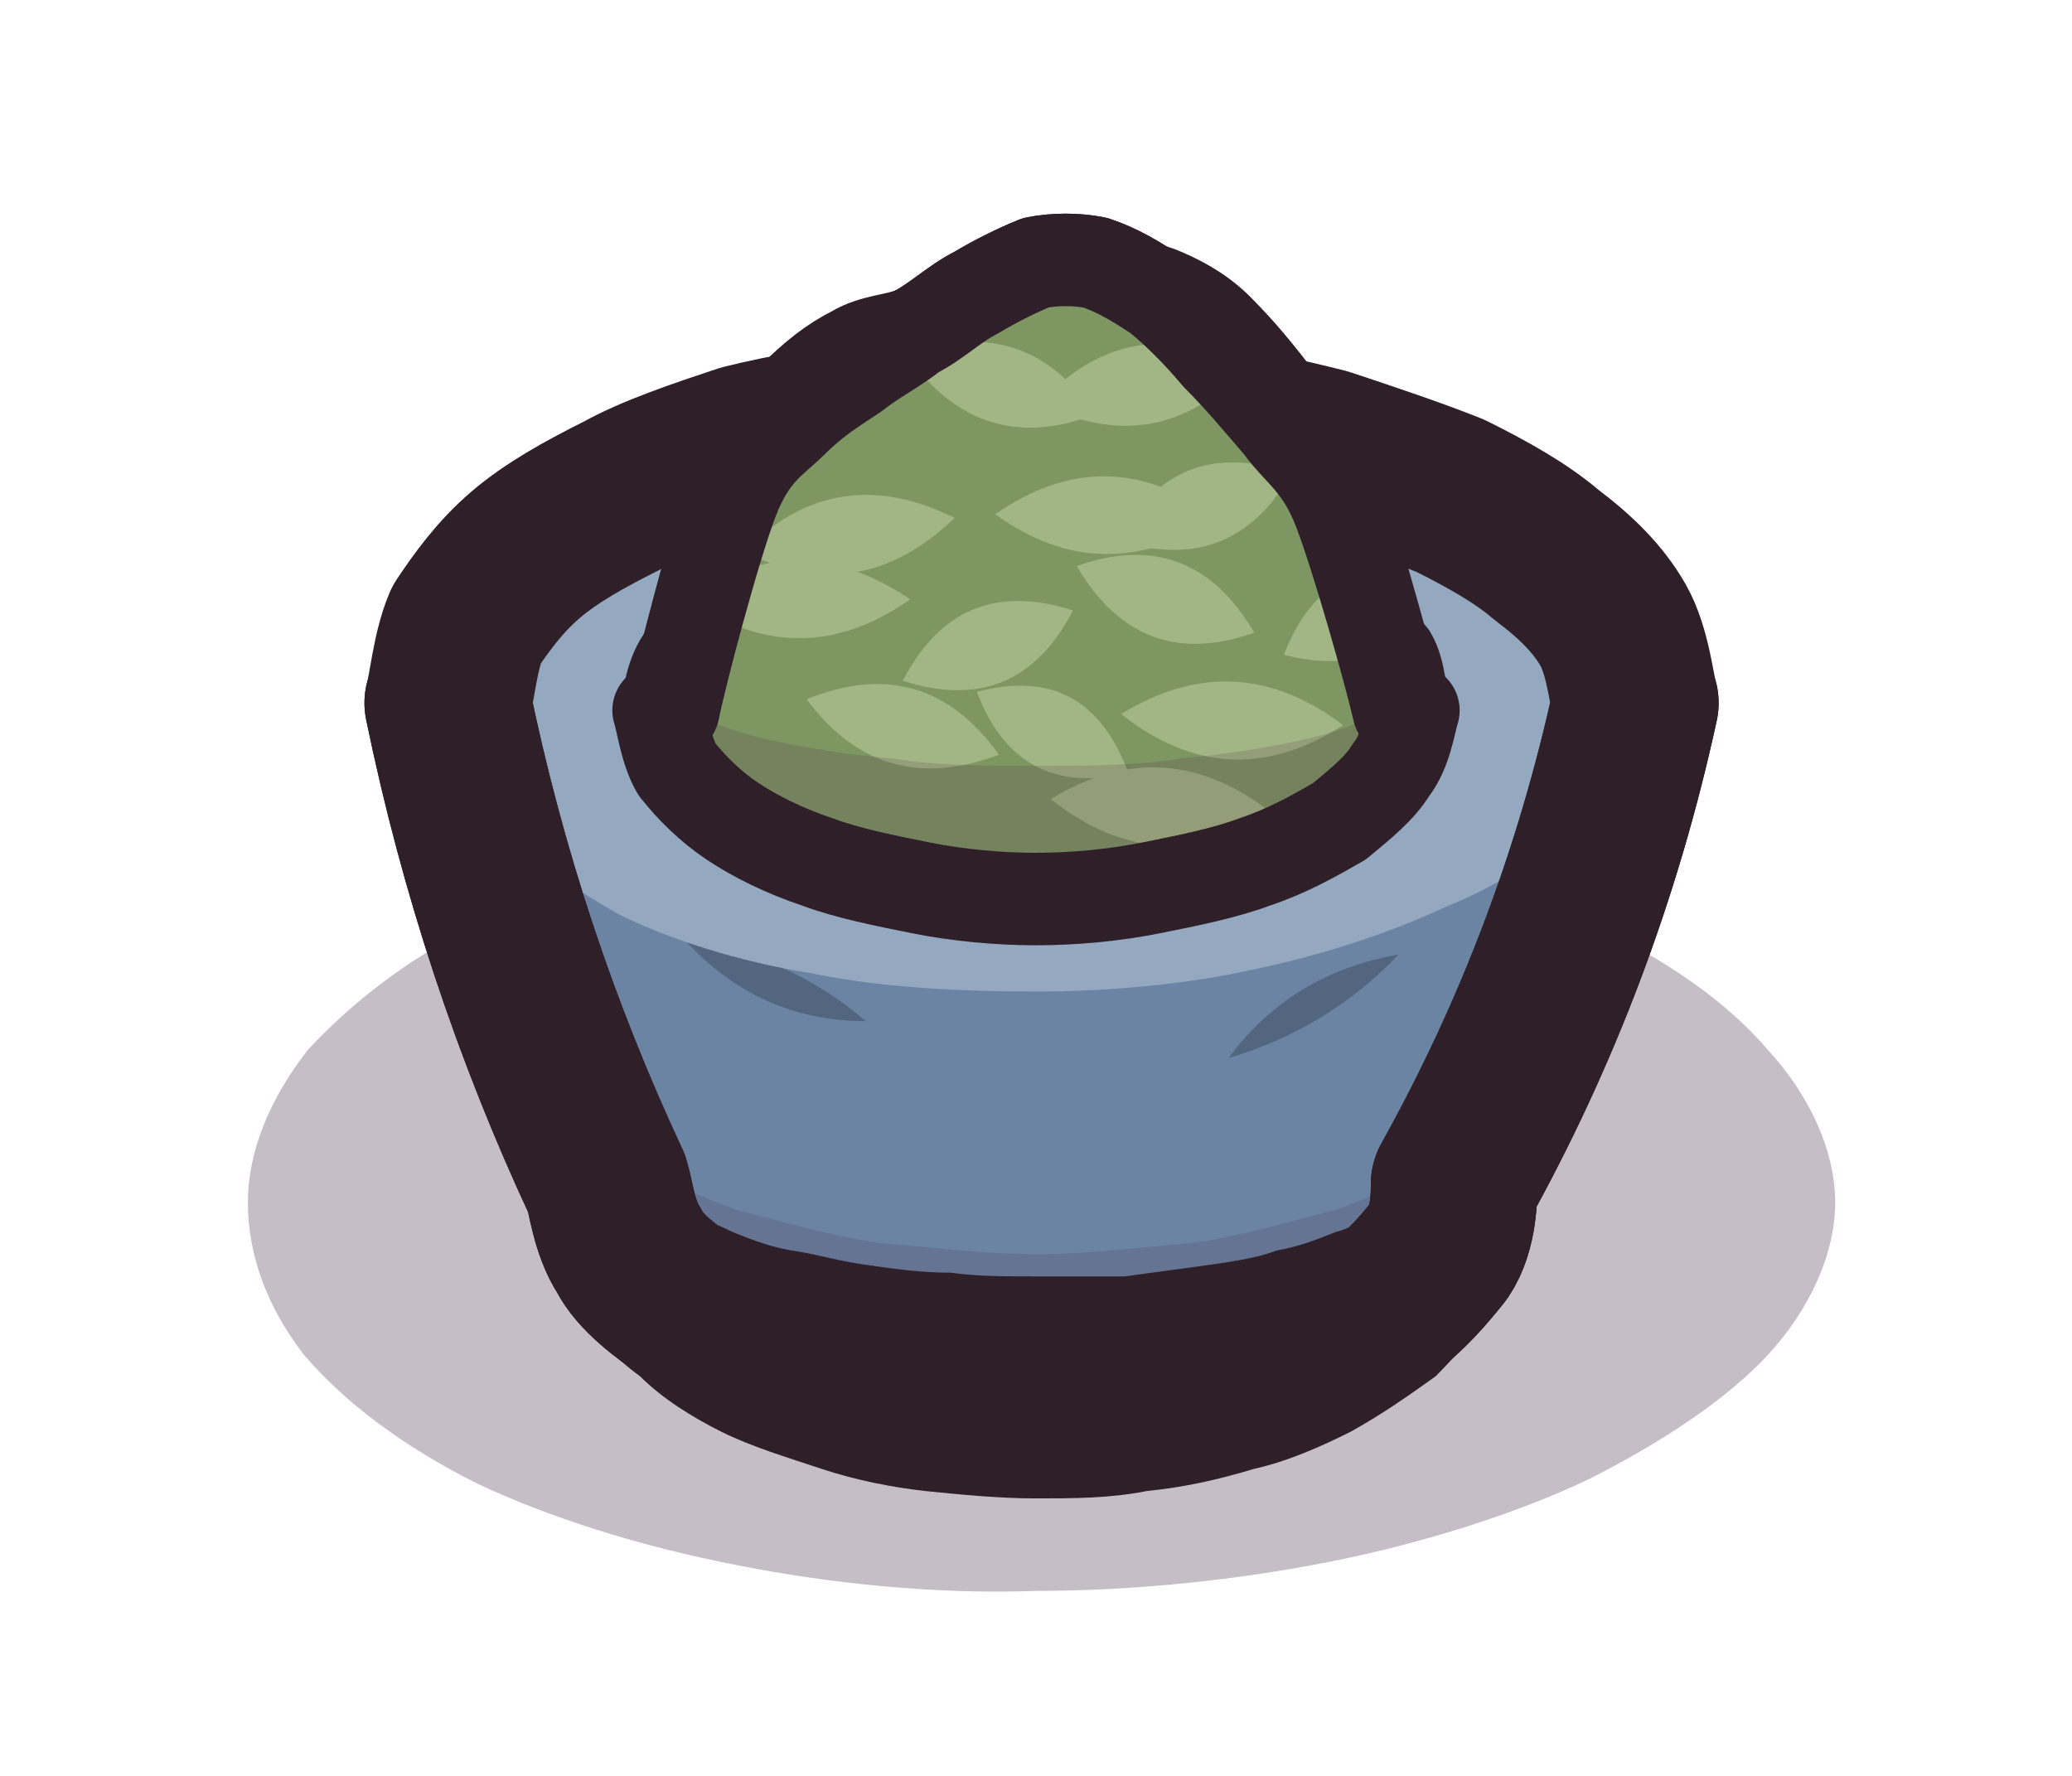
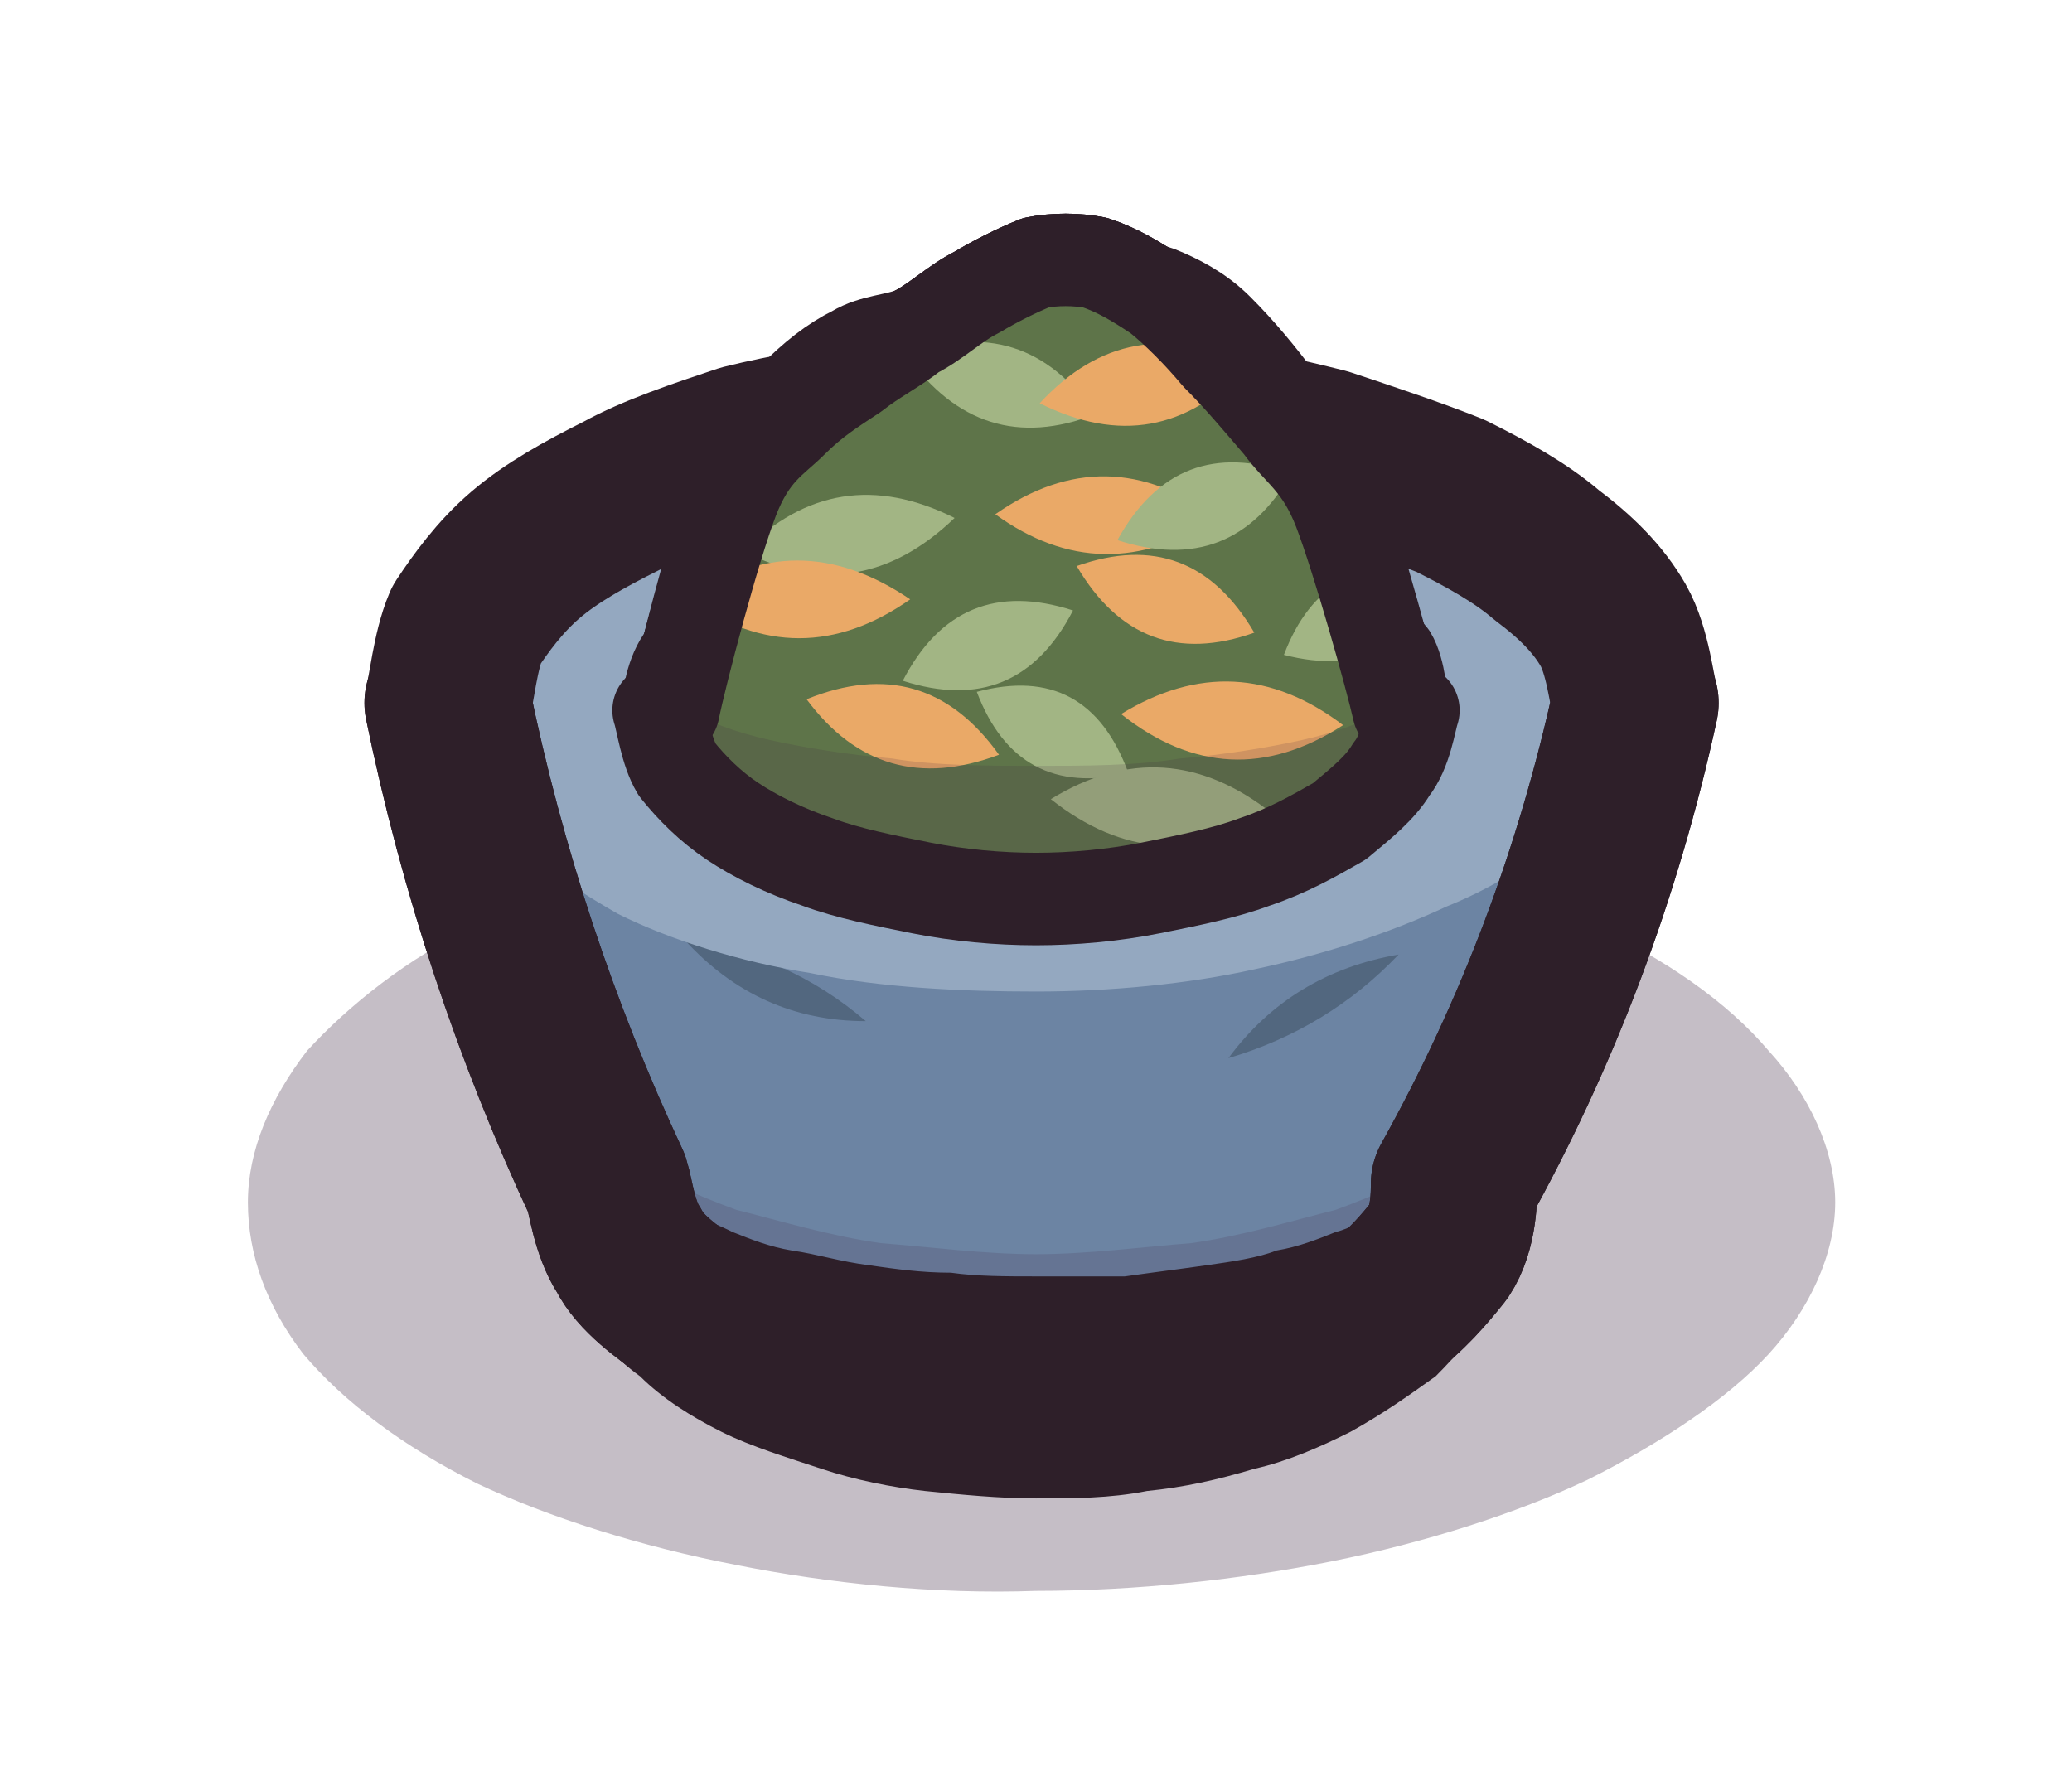
<svg xmlns="http://www.w3.org/2000/svg" viewBox="0 0 56 48" width="56" height="48">
  <defs>
    <clipPath id="bowl-cheap-in">
      <path d="M38.2 19.2C38.2 19.9 37.9 20.5 37.4 21.1C36.8 21.7 36 22.3 35.1 22.8C34.2 23.2 33 23.6 31.9 23.9C30.7 24.1 29.3 24.3 28 24.3C26.7 24.3 25.3 24.1 24.1 23.9C22.9 23.6 21.8 23.2 20.9 22.8C19.9 22.3 19.1 21.7 18.6 21.1C18.1 20.5 17.8 19.9 17.8 19.2C17.8 18.5 18 17.8 18.5 17.2C19 16.6 19.9 16.1 20.8 15.6C21.8 15.2 23 14.8 24.2 14.6C25.4 14.3 26.7 14.2 28 14.2C29.3 14.2 30.7 14.3 31.9 14.5C33.1 14.8 34.3 15.1 35.2 15.6C36.2 16 37 16.6 37.5 17.2C38 17.8 38.2 18.5 38.2 19.2Z" />
    </clipPath>
    <clipPath id="bowl-cheap-body">
      <path d="M12.1 19C12.2 18.7 12.3 17.6 12.6 16.9C13 16.3 13.5 15.6 14.2 15C14.9 14.4 15.8 13.9 16.8 13.4C17.7 12.9 18.9 12.5 20.1 12.1C21.3 11.8 22.6 11.6 23.9 11.4C25.2 11.2 26.6 11.2 28 11.2C29.4 11.2 30.7 11.3 32 11.5C33.3 11.6 34.6 11.9 35.8 12.2C37 12.6 38.2 13 39.2 13.4C40.2 13.9 41.1 14.4 41.8 15C42.6 15.6 43.2 16.2 43.6 16.9C44 17.6 44.1 18.7 44.2 19Q42.7 25.9 39.3 32C39.3 32.3 39.3 33.2 38.9 33.8C38.5 34.3 38 34.9 37.3 35.4C36.5 35.8 35.6 36.3 34.7 36.6C33.7 36.9 32.6 37.1 31.4 37.3C30.3 37.5 29.1 37.5 28 37.5C26.9 37.5 25.7 37.4 24.6 37.3C23.5 37.1 22.4 36.9 21.4 36.6C20.4 36.2 19.5 35.8 18.7 35.4C18 34.9 17.3 34.4 17 33.8C16.6 33.2 16.5 32.3 16.4 32Q13.5 25.8 12.1 19Z" />
    </clipPath>
    <clipPath id="bowl-cheap-in-cheap-1">
      <path d="M19 21.6C18.9 21.1 19.1 20.7 19.3 20.1C19.5 19.5 19.8 18.7 20.2 18C20.6 17.2 21.1 16.3 21.6 15.6C22.2 14.9 22.8 14.1 23.5 13.7C24.2 13.3 24.9 13 25.7 13.1C26.4 13.2 27.2 13.6 28 14.2C28.8 14.9 29.6 16.2 30.3 16.8C31.1 17.3 31.8 17.4 32.5 17.6C33.2 17.9 33.8 18.1 34.4 18.4C34.9 18.6 35.4 19 35.8 19.3C36.2 19.7 36.5 20 36.7 20.4C36.9 20.8 37.1 21.1 37 21.6C37 22.1 36.8 22.8 36.3 23.3C35.9 23.9 35.2 24.4 34.4 24.8C33.6 25.2 32.5 25.6 31.5 25.8C30.4 26 29.2 26.2 28 26.2C26.8 26.2 25.6 26 24.5 25.8C23.5 25.6 22.4 25.2 21.6 24.8C20.8 24.4 20.1 23.9 19.7 23.3C19.2 22.8 19 22.1 19 21.6Z" />
    </clipPath>
    <clipPath id="bowl-cheap-in-cheap-2">
      <path d="M18.2 19.2C18.3 17.9 19.3 14.7 19.8 13.3C20.3 11.9 20.9 11.4 21.4 10.8C22 10.2 22.5 9.8 23.1 9.5C23.6 9.2 24.2 9.2 24.7 9C25.3 8.9 25.8 8.8 26.4 8.7C26.9 8.5 27.5 8.3 28 8.2C28.5 8 29.1 7.8 29.6 7.7C30.2 7.7 30.7 7.7 31.3 7.9C31.8 8.1 32.4 8.4 32.9 8.9C33.5 9.5 34 10.1 34.6 10.9C35.1 11.7 35.7 12.3 36.2 13.6C36.7 15 37.7 18 37.8 19.2C38 20.4 37.6 20.5 37.1 21.1C36.6 21.6 35.8 22.2 35 22.6C34.1 23.1 32.9 23.5 31.8 23.7C30.6 23.9 29.3 24.1 28 24.1C26.7 24.1 25.4 23.9 24.2 23.7C23.1 23.5 21.9 23.1 21 22.6C20.2 22.2 19.4 21.6 18.9 21.1C18.4 20.5 18 20.5 18.2 19.2Z" />
    </clipPath>
    <clipPath id="bowl-cheap-in-premium-1">
      <path d="M19 21.6C18.9 21.1 19.1 20.7 19.3 20.1C19.5 19.5 19.8 18.7 20.2 18C20.6 17.2 21.1 16.3 21.6 15.6C22.2 14.9 22.8 14.1 23.5 13.7C24.2 13.3 24.9 13 25.7 13.1C26.4 13.2 27.2 13.6 28 14.2C28.8 14.9 29.6 16.2 30.3 16.8C31.1 17.3 31.8 17.4 32.5 17.6C33.2 17.9 33.8 18.1 34.4 18.4C34.9 18.6 35.4 19 35.8 19.3C36.2 19.7 36.5 20 36.7 20.4C36.9 20.8 37.1 21.1 37 21.6C37 22.1 36.8 22.8 36.3 23.3C35.9 23.9 35.2 24.4 34.4 24.8C33.6 25.2 32.5 25.6 31.5 25.8C30.4 26 29.2 26.2 28 26.2C26.8 26.2 25.6 26 24.5 25.8C23.5 25.6 22.4 25.2 21.6 24.8C20.8 24.4 20.1 23.9 19.7 23.3C19.2 22.8 19 22.1 19 21.6Z" />
    </clipPath>
    <clipPath id="bowl-cheap-in-premium-2">
      <path d="M18.2 19.2C18.3 17.9 19.3 14.8 19.8 13.5C20.3 12.2 20.9 11.9 21.4 11.4C22 10.8 22.5 10.5 23.1 10.1C23.6 9.7 24.2 9.4 24.7 9C25.3 8.7 25.8 8.2 26.4 7.9C26.9 7.6 27.5 7.3 28 7.1C28.5 7 29.1 7 29.6 7.1C30.2 7.3 30.7 7.6 31.3 8C31.8 8.4 32.4 9 32.9 9.6C33.5 10.2 34 10.8 34.6 11.5C35.1 12.2 35.7 12.5 36.2 13.8C36.7 15.1 37.7 18 37.8 19.2C38 20.4 37.6 20.5 37.1 21.1C36.6 21.6 35.8 22.2 35 22.6C34.1 23.1 32.9 23.5 31.8 23.7C30.6 23.9 29.3 24.1 28 24.1C26.7 24.1 25.4 23.9 24.2 23.7C23.1 23.5 21.9 23.1 21 22.6C20.2 22.2 19.4 21.6 18.9 21.1C18.4 20.5 18 20.5 18.2 19.2Z" />
    </clipPath>
    <clipPath id="bowl-cheap-in-sterile-1">
      <path d="M19 21.6C18.9 21.1 19.1 20.7 19.3 20.1C19.5 19.5 19.8 18.7 20.2 18C20.6 17.2 21.1 16.3 21.6 15.6C22.2 14.9 22.8 14.1 23.5 13.7C24.2 13.3 24.9 13 25.7 13.1C26.4 13.2 27.2 13.6 28 14.2C28.8 14.9 29.6 16.2 30.3 16.8C31.1 17.3 31.8 17.4 32.5 17.6C33.2 17.9 33.8 18.1 34.4 18.4C34.9 18.6 35.4 19 35.8 19.3C36.2 19.7 36.5 20 36.7 20.4C36.9 20.8 37.1 21.1 37 21.6C37 22.1 36.8 22.8 36.3 23.3C35.9 23.9 35.2 24.4 34.4 24.8C33.6 25.2 32.5 25.6 31.5 25.8C30.4 26 29.2 26.2 28 26.2C26.8 26.2 25.6 26 24.5 25.8C23.5 25.6 22.4 25.2 21.6 24.8C20.8 24.4 20.1 23.9 19.7 23.3C19.2 22.8 19 22.1 19 21.6Z" />
    </clipPath>
    <clipPath id="bowl-cheap-in-sterile-2">
      <path d="M18.2 19.2C18.3 17.9 19.3 14.8 19.8 13.5C20.3 12.2 20.9 11.9 21.4 11.4C22 10.8 22.5 10.5 23.1 10.1C23.6 9.7 24.2 9.4 24.7 9C25.3 8.7 25.8 8.2 26.4 7.9C26.9 7.6 27.5 7.3 28 7.1C28.5 7 29.1 7 29.6 7.1C30.2 7.3 30.7 7.6 31.3 8C31.8 8.4 32.4 9 32.9 9.6C33.5 10.2 34 10.8 34.6 11.5C35.1 12.2 35.7 12.5 36.2 13.8C36.7 15.1 37.7 18 37.8 19.2C38 20.4 37.6 20.5 37.1 21.1C36.6 21.6 35.8 22.2 35 22.6C34.1 23.1 32.9 23.5 31.8 23.7C30.6 23.9 29.3 24.1 28 24.1C26.7 24.1 25.4 23.9 24.2 23.7C23.1 23.5 21.9 23.1 21 22.6C20.2 22.2 19.4 21.6 18.9 21.1C18.4 20.5 18 20.5 18.2 19.2Z" />
    </clipPath>
  </defs>
  <g id="p-shadow">
    <path d="M49.6 32.5C49.6 33.9 48.9 35.4 47.8 36.6C46.7 37.8 44.9 39 42.9 40C41 40.9 38.5 41.7 36 42.2C33.5 42.7 30.7 43 28 43C25.3 43.1 22.4 42.8 19.9 42.3C17.3 41.8 14.8 41 12.9 40.1C10.9 39.1 9.3 37.9 8.2 36.6C7.2 35.3 6.7 33.9 6.7 32.5C6.7 31.1 7.3 29.7 8.3 28.4C9.4 27.2 11 25.9 12.9 25C14.9 24 17.4 23.2 19.9 22.7C22.4 22.2 25.3 21.9 28 22C30.7 22 33.6 22.3 36.1 22.8C38.6 23.3 41 24.1 43 25C45 25.9 46.7 27.1 47.8 28.4C48.9 29.6 49.6 31.1 49.6 32.5Z" fill="#3f2541" fill-opacity="0.3" />
  </g>
  <g id="p-body">
    <path d="M12.1 19C12.2 18.7 12.3 17.6 12.6 16.9C13 16.3 13.5 15.6 14.2 15C14.9 14.4 15.8 13.9 16.8 13.4C17.7 12.9 18.9 12.5 20.1 12.1C21.3 11.8 22.6 11.6 23.9 11.4C25.2 11.2 26.6 11.2 28 11.2C29.4 11.2 30.7 11.3 32 11.5C33.3 11.6 34.6 11.9 35.8 12.2C37 12.6 38.2 13 39.2 13.4C40.2 13.9 41.1 14.4 41.8 15C42.6 15.6 43.2 16.2 43.6 16.9C44 17.6 44.1 18.7 44.2 19Q42.7 25.9 39.3 32C39.3 32.3 39.3 33.2 38.9 33.8C38.5 34.3 38 34.9 37.3 35.4C36.5 35.8 35.6 36.3 34.7 36.6C33.7 36.9 32.6 37.1 31.4 37.3C30.3 37.5 29.1 37.5 28 37.5C26.9 37.5 25.7 37.4 24.6 37.3C23.5 37.1 22.4 36.9 21.4 36.6C20.4 36.2 19.5 35.8 18.7 35.4C18 34.9 17.3 34.4 17 33.8C16.6 33.2 16.5 32.3 16.4 32Q13.5 25.8 12.1 19Z" fill="#6c84a3" />
    <path d="M41.7 27.6C41.5 26.9 41.5 28.9 41 29.5C40.6 30.1 39.9 30.8 39.1 31.3C38.3 31.8 37.2 32.3 36.1 32.7C34.9 33 33.6 33.4 32.2 33.6C30.9 33.7 29.4 33.9 28 33.9C26.6 33.9 25.1 33.7 23.8 33.6C22.4 33.4 21.1 33 19.9 32.7C18.8 32.3 17.7 31.8 16.9 31.3C16.1 30.8 15.4 30.1 15 29.5C14.5 28.9 14.5 26.9 14.3 27.6C14.1 28.3 13.7 32.5 13.7 34C13.7 35.5 13.9 35.8 14.4 36.7C14.8 37.5 15.6 38.4 16.4 39.1C17.3 39.8 18.4 40.5 19.6 41C20.8 41.5 22.2 42 23.6 42.2C25 42.5 26.5 42.7 28 42.7C29.5 42.7 31 42.5 32.4 42.2C33.8 42 35.2 41.5 36.4 41C37.6 40.5 38.7 39.8 39.6 39.1C40.4 38.4 41.2 37.5 41.6 36.7C42.1 35.8 42.3 35.5 42.3 34C42.3 32.5 41.9 28.3 41.7 27.6Z" fill="#3f2541" fill-opacity="0.16" clip-path="url(#bowl-cheap-body)" />
    <path d="M18.5 25.4Q20.5 27.6 23.4 27.6Q21.3 25.8 18.5 25.4Z" fill="#52677f" />
    <path d="M33.2 28.6Q35.9 27.8 37.8 25.8Q34.9 26.3 33.2 28.6Z" fill="#52677f" />
  </g>
  <g id="p-rim">
    <path d="M44.2 19C44.2 20 43.6 21.1 42.8 22.1C41.9 23 40.6 23.9 39.1 24.5C37.6 25.2 35.8 25.8 33.9 26.2C32.1 26.6 30 26.8 28 26.8C26 26.8 23.8 26.7 21.9 26.3C20 26 18.1 25.4 16.7 24.7C15.3 23.9 14 23 13.3 22.1C12.5 21.1 12.1 20 12.1 19C12.1 18 12.5 16.9 13.3 16C14.1 15 15.3 14.1 16.8 13.4C18.2 12.7 20.1 12.1 22 11.7C23.8 11.3 26 11.2 28 11.2C30 11.2 32.1 11.4 34 11.8C35.8 12.2 37.7 12.7 39.2 13.4C40.6 14.1 42 15 42.8 15.9C43.7 16.9 44.2 18 44.2 19Z" fill="#94a8c0" />
    <path d="M38.2 19.2C38.2 19.9 37.9 20.5 37.4 21.1C36.8 21.7 36 22.3 35.1 22.8C34.2 23.2 33 23.6 31.9 23.9C30.7 24.1 29.3 24.3 28 24.3C26.7 24.3 25.3 24.1 24.1 23.9C22.9 23.6 21.8 23.2 20.9 22.8C19.9 22.3 19.1 21.7 18.6 21.1C18.1 20.5 17.8 19.9 17.8 19.2C17.8 18.5 18 17.8 18.5 17.2C19 16.6 19.9 16.1 20.8 15.6C21.8 15.2 23 14.8 24.2 14.6C25.4 14.3 26.7 14.2 28 14.2C29.3 14.2 30.7 14.3 31.9 14.5C33.1 14.8 34.3 15.1 35.2 15.6C36.2 16 37 16.6 37.5 17.2C38 17.8 38.2 18.5 38.2 19.2Z" fill="#94a8c0" />
    <g clip-path="url(#bowl-cheap-in)">
      <path d="M36.8 29C36.7 29.7 36.3 30.6 35.6 31.2C34.8 31.8 33.6 32.4 32.4 32.8C31.1 33.1 29.4 33.3 28 33.3C26.6 33.3 25 33.1 23.7 32.7C22.4 32.4 21.2 31.8 20.4 31.2C19.6 30.6 19.1 29.7 19.1 29C19.1 28.3 19.6 27.4 20.4 26.8C21.2 26.2 22.5 25.6 23.7 25.3C25 24.9 26.6 24.7 28 24.7C29.4 24.7 31.1 24.9 32.4 25.2C33.7 25.6 34.9 26.2 35.6 26.8C36.4 27.4 36.8 28.3 36.8 29Z" fill="#94a8c0" />
      <path d="M17.9 19.2C17.8 18.5 18 18.1 18.4 17.6C18.7 17.1 19.2 16.6 19.8 16.2C20.4 15.8 21.2 15.4 22 15.1C22.9 14.8 23.9 14.5 24.9 14.4C25.9 14.2 27 14.1 28 14.1C29 14.1 30.1 14.2 31.1 14.4C32.1 14.5 33.1 14.8 34 15.1C34.8 15.4 35.6 15.8 36.2 16.2C36.8 16.6 37.3 17.1 37.6 17.6C38 18.1 38.2 18.5 38.1 19.2C38.1 19.9 37.4 21.6 37.1 21.8C36.9 22 37 20.7 36.7 20.2C36.4 19.7 35.9 19.2 35.4 18.8C34.8 18.4 34.1 18 33.4 17.7C32.6 17.4 31.7 17.1 30.8 17C29.9 16.8 28.9 16.7 28 16.7C27.1 16.7 26.1 16.8 25.2 17C24.3 17.1 23.4 17.4 22.6 17.7C21.9 18 21.2 18.4 20.6 18.8C20.1 19.2 19.6 19.7 19.3 20.2C19 20.7 19.1 22 18.9 21.8C18.6 21.6 17.9 19.9 17.9 19.2Z" fill="#3f2541" fill-opacity="0.16" />
    </g>
  </g>
  <g id="p-back">
    <path d="M17.8 19.2C17.8 18.9 17.9 18.1 18.3 17.6C18.6 17.1 19.1 16.6 19.8 16.2C20.4 15.8 21.2 15.4 22.1 15.1C22.9 14.8 23.9 14.6 24.9 14.4C25.9 14.3 27 14.2 28 14.2C29 14.2 30.1 14.3 31.1 14.4C32.1 14.6 33.1 14.8 34 15.1C34.8 15.4 35.7 15.8 36.3 16.2C36.9 16.6 37.4 17.1 37.8 17.6C38.1 18.1 38.1 18.9 38.2 19.2" fill="none" stroke="#2e1f29" stroke-width="2" stroke-linecap="round" stroke-linejoin="round" />
    <path d="M12.1 19C12.2 18.7 12.3 17.6 12.6 16.9C13 16.3 13.5 15.6 14.2 15C14.9 14.4 15.8 13.9 16.8 13.4C17.7 12.9 18.9 12.5 20.1 12.1C21.3 11.8 22.6 11.6 23.9 11.4C25.2 11.2 26.6 11.2 28 11.2C29.4 11.2 30.7 11.3 32 11.5C33.3 11.6 34.6 11.9 35.8 12.2C37 12.6 38.2 13 39.2 13.4C40.2 13.9 41.1 14.4 41.8 15C42.6 15.6 43.2 16.2 43.6 16.9C44 17.6 44.1 18.7 44.2 19Q42.7 25.9 39.3 32C39.3 32.3 39.3 33.2 38.9 33.8C38.5 34.3 38 34.9 37.3 35.4C36.5 35.8 35.6 36.3 34.7 36.6C33.7 36.9 32.6 37.1 31.4 37.3C30.3 37.5 29.1 37.5 28 37.5C26.9 37.5 25.7 37.4 24.6 37.3C23.5 37.1 22.4 36.9 21.4 36.6C20.4 36.2 19.5 35.8 18.7 35.4C18 34.9 17.3 34.4 17 33.8C16.6 33.2 16.5 32.3 16.4 32Q13.5 25.8 12.1 19Z" fill="none" stroke="#2e1f29" stroke-width="4.5" stroke-linecap="round" stroke-linejoin="round" />
  </g>
  <g id="p-cheap-1" class="st-cheap-1">
    <g clip-path="url(#bowl-cheap-in)">
      <path d="M19 21.6C18.9 21.1 19.1 20.7 19.3 20.1C19.5 19.5 19.8 18.7 20.2 18C20.6 17.2 21.1 16.3 21.6 15.6C22.2 14.9 22.8 14.1 23.5 13.7C24.2 13.3 24.9 13 25.7 13.1C26.4 13.2 27.2 13.6 28 14.2C28.8 14.9 29.6 16.2 30.3 16.8C31.1 17.3 31.8 17.4 32.5 17.6C33.2 17.9 33.8 18.1 34.4 18.4C34.9 18.6 35.4 19 35.8 19.3C36.2 19.7 36.5 20 36.7 20.4C36.9 20.8 37.1 21.1 37 21.6C37 22.1 36.8 22.8 36.3 23.3C35.9 23.9 35.2 24.4 34.4 24.8C33.6 25.2 32.5 25.6 31.5 25.8C30.4 26 29.2 26.2 28 26.2C26.8 26.2 25.6 26 24.5 25.8C23.5 25.6 22.4 25.2 21.6 24.8C20.8 24.4 20.1 23.9 19.7 23.3C19.2 22.8 19 22.1 19 21.6Z" fill="#9c6237" />
      <g clip-path="url(#bowl-cheap-in-cheap-1)">
        <ellipse cx="25.1" cy="14.6" rx="2.3" ry="1.8" fill="#bd8650" />
        <ellipse cx="23.2" cy="16.4" rx="2.4" ry="1.9" fill="#bd8650" />
        <ellipse cx="25.5" cy="17.1" rx="2.5" ry="1.9" fill="#bd8650" />
        <ellipse cx="24.5" cy="19.5" rx="2.3" ry="1.8" fill="#bd8650" />
        <ellipse cx="29.0" cy="18.8" rx="2.4" ry="1.9" fill="#bd8650" />
        <ellipse cx="22.7" cy="22.0" rx="2.1" ry="1.7" fill="#bd8650" />
        <ellipse cx="26.9" cy="22.0" rx="2.6" ry="2.0" fill="#bd8650" />
        <ellipse cx="31.0" cy="22.5" rx="2.1" ry="1.7" fill="#bd8650" />
        <ellipse cx="34.4" cy="21.4" rx="2.3" ry="1.8" fill="#bd8650" />
        <ellipse cx="28.8" cy="24.3" rx="2.1" ry="1.7" fill="#bd8650" />
      </g>
      <path d="M20.2 18C20.4 17.6 21.1 16.3 21.6 15.6C22.2 14.9 22.8 14.1 23.5 13.7C24.2 13.3 24.9 13 25.7 13.1C26.4 13.2 27.2 13.6 28 14.2C28.8 14.9 29.6 16.2 30.3 16.8C31.1 17.3 32.2 17.5 32.5 17.6" fill="none" stroke="#2e1f29" stroke-width="2" stroke-linecap="round" stroke-linejoin="round" />
    </g>
  </g>
  <g id="p-cheap-2" class="st-cheap-2">
    <g>
      <path d="M18.2 19.2C18.3 17.9 19.3 14.7 19.8 13.3C20.3 11.9 20.9 11.4 21.4 10.8C22 10.2 22.5 9.8 23.1 9.5C23.6 9.2 24.2 9.2 24.7 9C25.3 8.9 25.8 8.8 26.4 8.7C26.9 8.5 27.5 8.3 28 8.2C28.5 8 29.1 7.8 29.6 7.7C30.2 7.7 30.7 7.7 31.3 7.9C31.8 8.1 32.4 8.4 32.9 8.9C33.5 9.5 34 10.1 34.6 10.9C35.1 11.7 35.7 12.3 36.2 13.6C36.7 15 37.7 18 37.8 19.2C38 20.4 37.6 20.5 37.1 21.1C36.6 21.6 35.8 22.2 35 22.6C34.1 23.1 32.9 23.5 31.8 23.7C30.6 23.9 29.3 24.1 28 24.1C26.7 24.1 25.4 23.9 24.2 23.7C23.1 23.5 21.9 23.1 21 22.6C20.2 22.2 19.4 21.6 18.9 21.1C18.4 20.5 18 20.5 18.2 19.2Z" fill="#9c6237" />
      <g clip-path="url(#bowl-cheap-in-cheap-2)">
        <ellipse cx="26.2" cy="11.7" rx="2.1" ry="1.7" fill="#bd8650" />
        <ellipse cx="30.4" cy="11.1" rx="2.2" ry="1.7" fill="#bd8650" />
        <ellipse cx="23.2" cy="14.3" rx="2.4" ry="1.9" fill="#bd8650" />
        <ellipse cx="28.3" cy="13.8" rx="2.6" ry="2.1" fill="#bd8650" />
        <ellipse cx="33.1" cy="14.6" rx="2.5" ry="2.0" fill="#bd8650" />
        <ellipse cx="21.0" cy="16.6" rx="2.4" ry="1.9" fill="#bd8650" />
        <ellipse cx="26.1" cy="16.3" rx="2.4" ry="1.9" fill="#bd8650" />
        <ellipse cx="29.4" cy="17.2" rx="2.3" ry="1.8" fill="#bd8650" />
        <ellipse cx="33.8" cy="16.8" rx="2.1" ry="1.7" fill="#bd8650" />
        <ellipse cx="24.3" cy="19.1" rx="2.5" ry="2.0" fill="#bd8650" />
        <ellipse cx="26.9" cy="19.2" rx="2.3" ry="1.8" fill="#bd8650" />
        <ellipse cx="31.6" cy="19.8" rx="2.4" ry="1.9" fill="#bd8650" />
        <ellipse cx="36.0" cy="18.6" rx="2.2" ry="1.7" fill="#bd8650" />
        <ellipse cx="26.1" cy="21.7" rx="2.4" ry="1.9" fill="#bd8650" />
        <ellipse cx="30.5" cy="21.9" rx="2.7" ry="2.1" fill="#bd8650" />
        <path d="M38.1 18.2C38 18 37.9 18.9 37.4 19.2C36.9 19.5 36.1 19.8 35.2 20C34.3 20.2 33.1 20.4 31.9 20.5C30.7 20.7 29.3 20.7 28 20.7C26.7 20.7 25.3 20.7 24.1 20.5C22.9 20.4 21.7 20.2 20.8 20C19.9 19.8 19.1 19.5 18.6 19.2C18.1 18.9 18 18 17.9 18.2C17.7 18.4 17.7 19.5 17.9 20.2C18 20.9 18.1 21.5 18.6 22.1C19.1 22.7 19.9 23.3 20.8 23.8C21.7 24.2 22.9 24.6 24.1 24.9C25.3 25.1 26.7 25.3 28 25.3C29.3 25.3 30.7 25.1 31.9 24.9C33.1 24.6 34.3 24.2 35.2 23.8C36.1 23.3 36.9 22.7 37.4 22.1C37.9 21.5 38 20.9 38.1 20.2C38.3 19.5 38.3 18.4 38.1 18.2Z" fill="#3f2541" fill-opacity="0.16" />
      </g>
    </g>
    <path d="M18.2 19.2C18.4 18.2 19.3 14.7 19.8 13.3C20.3 11.9 20.9 11.4 21.4 10.8C22 10.2 22.5 9.8 23.1 9.5C23.6 9.2 24.2 9.2 24.7 9C25.3 8.9 25.8 8.8 26.4 8.7C26.9 8.5 27.5 8.3 28 8.2C28.5 8 29.1 7.8 29.6 7.7C30.2 7.7 30.7 7.7 31.3 7.9C31.8 8.1 32.4 8.4 32.9 8.9C33.5 9.5 34 10.1 34.6 10.9C35.1 11.7 35.7 12.3 36.2 13.6C36.7 15 37.6 18.3 37.8 19.2" fill="none" stroke="#2e1f29" stroke-width="2.5" stroke-linecap="round" stroke-linejoin="round" />
  </g>
  <g id="p-premium-1" class="st-premium-1">
    <g clip-path="url(#bowl-cheap-in)">
      <path d="M19 21.6C18.9 21.1 19.1 20.7 19.3 20.1C19.5 19.5 19.8 18.7 20.2 18C20.6 17.2 21.1 16.3 21.6 15.6C22.2 14.9 22.8 14.1 23.5 13.7C24.2 13.3 24.9 13 25.7 13.1C26.4 13.2 27.2 13.6 28 14.2C28.8 14.9 29.6 16.2 30.3 16.8C31.1 17.3 31.8 17.4 32.5 17.6C33.2 17.9 33.8 18.1 34.4 18.4C34.9 18.6 35.4 19 35.8 19.3C36.2 19.7 36.5 20 36.7 20.4C36.9 20.8 37.1 21.1 37 21.6C37 22.1 36.8 22.8 36.3 23.3C35.9 23.9 35.2 24.4 34.4 24.8C33.6 25.2 32.5 25.6 31.5 25.8C30.4 26 29.2 26.2 28 26.2C26.8 26.2 25.6 26 24.5 25.8C23.5 25.6 22.4 25.2 21.6 24.8C20.8 24.4 20.1 23.9 19.7 23.3C19.2 22.8 19 22.1 19 21.6Z" fill="#963b3a" />
      <g clip-path="url(#bowl-cheap-in-premium-1)">
        <path d="M24.2 16.2L28.9 15.2L27.6 19Z" fill="#eaa967" stroke="#eaa967" stroke-width="2" stroke-linejoin="round" />
        <path d="M28.1 19.2L23.9 21.2L23.8 17.3Z" fill="#dc7c69" stroke="#dc7c69" stroke-width="2" stroke-linejoin="round" />
        <path d="M26.5 21.3L29.5 18.3L31.3 21.9Z" fill="#dc7c69" stroke="#dc7c69" stroke-width="2" stroke-linejoin="round" />
        <path d="M24.2 24.4L19.5 23.7L22.6 20.8Z" fill="#eaa967" stroke="#eaa967" stroke-width="2" stroke-linejoin="round" />
        <path d="M29 22.3L24.8 24.3L24.8 20.4Z" fill="#dc7c69" stroke="#dc7c69" stroke-width="2" stroke-linejoin="round" />
        <path d="M35.5 22.7L31.3 24.6L31.4 20.8Z" fill="#dc7c69" stroke="#dc7c69" stroke-width="2" stroke-linejoin="round" />
      </g>
      <path d="M20.2 18C20.4 17.6 21.1 16.3 21.6 15.6C22.2 14.9 22.8 14.1 23.5 13.7C24.2 13.3 24.9 13 25.7 13.1C26.4 13.2 27.2 13.6 28 14.2C28.8 14.9 29.6 16.2 30.3 16.8C31.1 17.3 32.2 17.5 32.5 17.6" fill="none" stroke="#2e1f29" stroke-width="2" stroke-linecap="round" stroke-linejoin="round" />
    </g>
  </g>
  <g id="p-premium-2" class="st-premium-2">
    <g>
      <path d="M18.2 19.2C18.3 17.9 19.3 14.8 19.8 13.5C20.3 12.2 20.9 11.9 21.4 11.4C22 10.8 22.5 10.5 23.1 10.1C23.6 9.7 24.2 9.4 24.7 9C25.3 8.7 25.8 8.2 26.4 7.9C26.9 7.6 27.5 7.3 28 7.1C28.5 7 29.1 7 29.6 7.1C30.2 7.3 30.7 7.6 31.3 8C31.8 8.4 32.4 9 32.9 9.6C33.5 10.2 34 10.8 34.6 11.5C35.1 12.2 35.7 12.5 36.2 13.8C36.7 15.1 37.7 18 37.8 19.2C38 20.4 37.6 20.5 37.1 21.1C36.6 21.6 35.8 22.2 35 22.6C34.1 23.1 32.9 23.5 31.8 23.7C30.6 23.9 29.3 24.1 28 24.1C26.7 24.1 25.4 23.9 24.2 23.7C23.1 23.5 21.9 23.1 21 22.6C20.2 22.2 19.4 21.6 18.9 21.1C18.4 20.5 18 20.5 18.2 19.2Z" fill="#963b3a" />
      <g clip-path="url(#bowl-cheap-in-premium-2)">
        <path d="M28 8.3L28.9 12.1L24.3 10.8Z" fill="#eaa967" stroke="#eaa967" stroke-width="2" stroke-linejoin="round" />
        <path d="M29.8 12.4L29.2 8.6L33.7 10.1Z" fill="#dc7c69" stroke="#dc7c69" stroke-width="2" stroke-linejoin="round" />
        <path d="M21.5 16.4L21.5 12.5L25.7 14.5Z" fill="#dc7c69" stroke="#dc7c69" stroke-width="2" stroke-linejoin="round" />
        <path d="M27.1 13.8L31.4 12L31.1 15.9Z" fill="#eaa967" stroke="#eaa967" stroke-width="2" stroke-linejoin="round" />
        <path d="M34.5 15.3L29.9 14.2L33.4 11.6Z" fill="#dc7c69" stroke="#dc7c69" stroke-width="2" stroke-linejoin="round" />
        <path d="M18.8 16.4L22.8 14.2L23.1 18.1Z" fill="#dc7c69" stroke="#dc7c69" stroke-width="2" stroke-linejoin="round" />
        <path d="M28.9 18.9L24.1 18.2L27.2 15.2Z" fill="#eaa967" stroke="#eaa967" stroke-width="2" stroke-linejoin="round" />
        <path d="M33.2 14.4L32.6 18.3L28.7 15.9Z" fill="#dc7c69" stroke="#dc7c69" stroke-width="2" stroke-linejoin="round" />
        <path d="M39.5 17.3L34.8 18.2L36.1 14.5Z" fill="#dc7c69" stroke="#dc7c69" stroke-width="2" stroke-linejoin="round" />
        <path d="M25.2 17.5L26.4 21.2L21.7 20.2Z" fill="#eaa967" stroke="#eaa967" stroke-width="2" stroke-linejoin="round" />
        <path d="M31.1 19L27.9 22L26.3 18.3Z" fill="#dc7c69" stroke="#dc7c69" stroke-width="2" stroke-linejoin="round" />
        <path d="M30.7 18.8L35.4 17.9L33.9 21.7Z" fill="#dc7c69" stroke="#dc7c69" stroke-width="2" stroke-linejoin="round" />
        <path d="M28.8 20.9L33.6 20.5L31.7 24Z" fill="#eaa967" stroke="#eaa967" stroke-width="2" stroke-linejoin="round" />
        <path d="M38.1 18.2C38 18 37.9 18.9 37.4 19.2C36.9 19.5 36.1 19.8 35.2 20C34.3 20.2 33.1 20.4 31.9 20.5C30.7 20.7 29.3 20.7 28 20.7C26.7 20.7 25.3 20.7 24.1 20.5C22.9 20.4 21.7 20.2 20.8 20C19.9 19.8 19.1 19.5 18.6 19.2C18.1 18.9 18 18 17.9 18.2C17.7 18.4 17.7 19.5 17.9 20.2C18 20.9 18.1 21.5 18.6 22.1C19.1 22.7 19.9 23.3 20.8 23.8C21.7 24.2 22.9 24.6 24.1 24.9C25.3 25.1 26.7 25.3 28 25.3C29.3 25.3 30.7 25.1 31.9 24.9C33.1 24.6 34.3 24.2 35.2 23.8C36.1 23.3 36.9 22.7 37.4 22.1C37.9 21.5 38 20.9 38.1 20.2C38.3 19.5 38.3 18.4 38.1 18.2Z" fill="#3f2541" fill-opacity="0.16" />
      </g>
    </g>
    <path d="M18.2 19.2C18.4 18.2 19.3 14.8 19.8 13.5C20.3 12.2 20.9 11.9 21.4 11.4C22 10.8 22.5 10.5 23.1 10.1C23.6 9.7 24.2 9.4 24.7 9C25.3 8.7 25.8 8.2 26.4 7.9C26.9 7.6 27.5 7.3 28 7.1C28.5 7 29.1 7 29.6 7.1C30.2 7.3 30.7 7.6 31.3 8C31.8 8.4 32.4 9 32.9 9.6C33.5 10.2 34 10.8 34.6 11.5C35.1 12.2 35.7 12.5 36.2 13.8C36.7 15.1 37.6 18.3 37.8 19.2" fill="none" stroke="#2e1f29" stroke-width="2.5" stroke-linecap="round" stroke-linejoin="round" />
  </g>
  <g id="p-sterile-1" class="st-sterile-1">
    <g clip-path="url(#bowl-cheap-in)">
      <path d="M19 21.6C18.9 21.1 19.1 20.7 19.3 20.1C19.5 19.5 19.8 18.7 20.2 18C20.6 17.2 21.1 16.3 21.6 15.6C22.2 14.9 22.8 14.1 23.5 13.7C24.2 13.3 24.9 13 25.7 13.1C26.4 13.2 27.2 13.6 28 14.2C28.8 14.9 29.6 16.2 30.3 16.8C31.1 17.3 31.8 17.4 32.5 17.6C33.2 17.9 33.8 18.1 34.4 18.4C34.9 18.6 35.4 19 35.8 19.3C36.2 19.7 36.5 20 36.7 20.4C36.9 20.8 37.1 21.1 37 21.6C37 22.1 36.8 22.8 36.3 23.3C35.9 23.9 35.2 24.4 34.4 24.8C33.6 25.2 32.5 25.6 31.5 25.8C30.4 26 29.2 26.2 28 26.2C26.8 26.2 25.6 26 24.5 25.8C23.5 25.6 22.4 25.2 21.6 24.8C20.8 24.4 20.1 23.9 19.7 23.3C19.2 22.8 19 22.1 19 21.6Z" fill="#7e9662" />
      <g clip-path="url(#bowl-cheap-in-sterile-1)">
        <path d="M23.9 16.7Q26.8 18.9 29.9 16.9Q27 14.7 23.9 16.7Z" fill="#a2b584" />
        <path d="M23.4 18Q24.1 21 27.1 20.4Q26.4 17.4 23.4 18Z" fill="#a2b584" />
        <path d="M26.1 20.7Q29.2 22.6 32.1 20.4Q29 18.4 26.1 20.7Z" fill="#a2b584" />
        <path d="M19.8 23.9Q22.9 24.9 24.4 22Q21.3 21 19.8 23.9Z" fill="#a2b584" />
        <path d="M24.3 21.2Q25.1 24.1 28.1 23.5Q27.3 20.6 24.3 21.2Z" fill="#a2b584" />
        <path d="M30.9 23.9Q33.8 24.5 34.6 21.5Q31.6 20.9 30.9 23.9Z" fill="#a2b584" />
      </g>
      <path d="M20.2 18C20.4 17.6 21.1 16.3 21.6 15.6C22.2 14.9 22.8 14.1 23.5 13.7C24.2 13.3 24.9 13 25.7 13.1C26.4 13.2 27.2 13.6 28 14.2C28.8 14.9 29.6 16.2 30.3 16.8C31.1 17.3 32.2 17.5 32.5 17.6" fill="none" stroke="#2e1f29" stroke-width="2" stroke-linecap="round" stroke-linejoin="round" />
    </g>
  </g>
+   <g id="p-sterile-premium-1" class="st-sterile-premium-1">
+     <g clip-path="url(#bowl-cheap-in)">
+       <path d="M19 21.6C18.9 21.1 19.1 20.7 19.3 20.1C19.5 19.5 19.8 18.7 20.2 18C20.6 17.2 21.1 16.3 21.6 15.6C22.2 14.9 22.8 14.1 23.5 13.7C24.2 13.3 24.9 13 25.7 13.1C26.4 13.2 27.2 13.6 28 14.2C28.8 14.9 29.6 16.2 30.3 16.8C31.1 17.3 31.8 17.4 32.5 17.6C33.2 17.9 33.8 18.1 34.4 18.4C34.9 18.6 35.4 19 35.8 19.3C36.2 19.7 36.5 20 36.7 20.4C36.9 20.8 37.1 21.1 37 21.6C37 22.1 36.8 22.8 36.3 23.3C35.9 23.9 35.2 24.4 34.4 24.8C33.6 25.2 32.5 25.6 31.5 25.8C30.4 26 29.2 26.2 28 26.2C26.8 26.2 25.6 26 24.5 25.8C23.5 25.6 22.4 25.2 21.6 24.8C20.8 24.4 20.1 23.9 19.7 23.3C19.2 22.8 19 22.1 19 21.6Z" fill="#5e7449" />
+       <g clip-path="url(#bowl-cheap-in-sterile-1)">
+         <path d="M23.9 16.7Q26.8 18.9 29.9 16.9Q27 14.7 23.9 16.7Z" fill="#a2b584" />
+         <path d="M23.4 18Q24.1 21 27.1 20.4Q26.4 17.4 23.4 18Z" fill="#eaa967" />
+         <path d="M26.1 20.7Q29.2 22.6 32.1 20.4Q29 18.4 26.1 20.7Z" fill="#a2b584" />
+         <path d="M19.8 23.9Q22.9 24.9 24.4 22Q21.3 21 19.8 23.9Z" fill="#eaa967" />
+         <path d="M24.3 21.2Q25.1 24.1 28.1 23.5Q27.3 20.6 24.3 21.2Z" fill="#a2b584" />
+         <path d="M30.9 23.9Q33.8 24.5 34.6 21.5Q31.6 20.9 30.9 23.9Z" fill="#eaa967" />
+       </g>
+       <path d="M20.2 18C20.4 17.6 21.1 16.3 21.6 15.6C22.2 14.9 22.8 14.1 23.5 13.7C24.2 13.3 24.9 13 25.7 13.1C26.4 13.2 27.2 13.6 28 14.2C28.8 14.9 29.6 16.2 30.3 16.8C31.1 17.3 32.2 17.5 32.5 17.6" fill="none" stroke="#2e1f29" stroke-width="2" stroke-linecap="round" stroke-linejoin="round" />
+     </g>
+   </g>
  <g id="p-sterile-2" class="st-sterile-2">
    <g>
      <path d="M18.2 19.2C18.3 17.9 19.3 14.8 19.8 13.5C20.3 12.2 20.9 11.9 21.4 11.4C22 10.8 22.5 10.5 23.1 10.1C23.6 9.7 24.2 9.4 24.7 9C25.3 8.7 25.8 8.2 26.4 7.9C26.9 7.6 27.5 7.3 28 7.1C28.5 7 29.1 7 29.6 7.1C30.2 7.3 30.7 7.6 31.3 8C31.8 8.4 32.4 9 32.9 9.6C33.5 10.2 34 10.8 34.6 11.5C35.1 12.2 35.7 12.5 36.2 13.8C36.7 15.1 37.7 18 37.8 19.2C38 20.4 37.6 20.5 37.1 21.1C36.6 21.6 35.8 22.2 35 22.6C34.1 23.1 32.9 23.5 31.8 23.7C30.6 23.9 29.3 24.1 28 24.1C26.7 24.1 25.4 23.9 24.2 23.7C23.1 23.5 21.9 23.1 21 22.6C20.2 22.2 19.4 21.6 18.9 21.1C18.4 20.5 18 20.5 18.2 19.2Z" fill="#7e9662" />
      <g clip-path="url(#bowl-cheap-in-sterile-2)">
        <path d="M24.5 9.6Q26.5 12.4 29.6 11.2Q27.7 8.4 24.5 9.6Z" fill="#a2b584" />
        <path d="M28.1 10.9Q31.3 12.5 33.7 9.9Q30.5 8.3 28.1 10.9Z" fill="#a2b584" />
        <path d="M20.1 14.9Q23.2 16.5 25.8 14Q22.6 12.4 20.1 14.9Z" fill="#a2b584" />
        <path d="M26.9 13.9Q29.8 16 32.9 14Q29.9 11.8 26.9 13.9Z" fill="#a2b584" />
        <path d="M30.2 14.6Q33.3 15.6 34.9 12.8Q31.8 11.7 30.2 14.6Z" fill="#a2b584" />
        <path d="M18.6 16.2Q21.6 18.3 24.6 16.2Q21.5 14.1 18.6 16.2Z" fill="#a2b584" />
        <path d="M24.4 18.4Q27.5 19.4 29 16.5Q25.9 15.5 24.4 18.4Z" fill="#a2b584" />
        <path d="M29.1 15.3Q30.8 18.2 33.9 17.1Q32.2 14.2 29.1 15.3Z" fill="#a2b584" />
        <path d="M34.7 17.7Q37.8 18.5 38.8 15.5Q35.8 14.8 34.7 17.7Z" fill="#a2b584" />
        <path d="M21.8 18.9Q23.8 21.6 27 20.4Q25 17.6 21.8 18.9Z" fill="#a2b584" />
        <path d="M26.4 18.7Q27.5 21.6 30.5 20.9Q29.4 17.9 26.4 18.7Z" fill="#a2b584" />
        <path d="M30.3 19.3Q33.2 21.6 36.3 19.6Q33.4 17.4 30.3 19.3Z" fill="#a2b584" />
        <path d="M28.4 21.6Q31.3 23.9 34.4 22Q31.5 19.7 28.4 21.6Z" fill="#a2b584" />
        <path d="M38.1 18.2C38 18 37.9 18.9 37.4 19.2C36.9 19.5 36.1 19.8 35.2 20C34.3 20.2 33.1 20.4 31.9 20.5C30.7 20.7 29.3 20.7 28 20.7C26.7 20.7 25.3 20.7 24.1 20.5C22.9 20.4 21.7 20.2 20.8 20C19.9 19.8 19.1 19.5 18.6 19.2C18.1 18.9 18 18 17.9 18.2C17.7 18.4 17.7 19.5 17.9 20.2C18 20.9 18.1 21.5 18.6 22.1C19.1 22.7 19.9 23.3 20.8 23.8C21.7 24.2 22.9 24.6 24.1 24.9C25.3 25.1 26.7 25.3 28 25.3C29.3 25.3 30.7 25.1 31.9 24.9C33.1 24.6 34.3 24.2 35.2 23.8C36.1 23.3 36.9 22.7 37.4 22.1C37.9 21.5 38 20.9 38.1 20.2C38.3 19.5 38.3 18.4 38.1 18.2Z" fill="#3f2541" fill-opacity="0.16" />
      </g>
    </g>
    <path d="M18.2 19.2C18.4 18.2 19.3 14.8 19.8 13.5C20.3 12.2 20.9 11.9 21.4 11.4C22 10.8 22.5 10.5 23.1 10.1C23.6 9.7 24.2 9.4 24.7 9C25.3 8.7 25.8 8.2 26.4 7.9C26.9 7.6 27.5 7.3 28 7.1C28.5 7 29.1 7 29.6 7.1C30.2 7.3 30.7 7.6 31.3 8C31.8 8.4 32.4 9 32.9 9.6C33.5 10.2 34 10.8 34.6 11.5C35.1 12.2 35.7 12.5 36.2 13.8C36.7 15.1 37.6 18.3 37.8 19.2" fill="none" stroke="#2e1f29" stroke-width="2.5" stroke-linecap="round" stroke-linejoin="round" />
  </g>
+   <g id="p-sterile-premium-2" class="st-sterile-premium-2">
+     <g>
+       <path d="M18.2 19.2C18.3 17.9 19.3 14.8 19.8 13.5C20.3 12.2 20.9 11.9 21.4 11.4C22 10.8 22.5 10.5 23.1 10.1C23.6 9.7 24.2 9.4 24.7 9C25.3 8.7 25.8 8.2 26.4 7.9C26.9 7.6 27.5 7.3 28 7.1C28.5 7 29.1 7 29.6 7.1C30.2 7.3 30.7 7.6 31.3 8C31.8 8.4 32.4 9 32.9 9.6C33.5 10.2 34 10.8 34.6 11.5C35.1 12.2 35.7 12.5 36.2 13.8C36.7 15.1 37.7 18 37.8 19.2C38 20.4 37.6 20.5 37.1 21.1C36.6 21.6 35.8 22.2 35 22.6C34.1 23.1 32.9 23.5 31.8 23.7C30.6 23.9 29.3 24.1 28 24.1C26.7 24.1 25.4 23.9 24.2 23.7C23.1 23.5 21.9 23.1 21 22.6C20.2 22.2 19.4 21.6 18.9 21.1C18.4 20.5 18 20.5 18.2 19.2Z" fill="#5e7449" />
+       <g clip-path="url(#bowl-cheap-in-sterile-2)">
+         <path d="M24.5 9.6Q26.5 12.4 29.6 11.2Q27.7 8.4 24.5 9.6Z" fill="#a2b584" />
+         <path d="M28.1 10.9Q31.3 12.5 33.7 9.9Q30.5 8.3 28.1 10.9Z" fill="#eaa967" />
+         <path d="M20.1 14.9Q23.2 16.5 25.8 14Q22.6 12.4 20.1 14.9Z" fill="#a2b584" />
+         <path d="M26.9 13.9Q29.8 16 32.9 14Q29.9 11.8 26.9 13.9Z" fill="#eaa967" />
+         <path d="M30.2 14.6Q33.3 15.6 34.9 12.8Q31.8 11.7 30.2 14.6Z" fill="#a2b584" />
+         <path d="M18.6 16.2Q21.6 18.3 24.6 16.2Q21.5 14.1 18.6 16.2Z" fill="#eaa967" />
+         <path d="M24.4 18.4Q27.5 19.4 29 16.5Q25.9 15.5 24.4 18.4Z" fill="#a2b584" />
+         <path d="M29.1 15.3Q30.8 18.2 33.9 17.1Q32.2 14.2 29.1 15.3Z" fill="#eaa967" />
+         <path d="M34.7 17.7Q37.8 18.5 38.8 15.5Q35.8 14.8 34.7 17.7Z" fill="#a2b584" />
+         <path d="M21.8 18.9Q23.8 21.6 27 20.4Q25 17.6 21.8 18.9Z" fill="#eaa967" />
+         <path d="M26.4 18.7Q27.5 21.6 30.5 20.9Q29.4 17.9 26.4 18.7Z" fill="#a2b584" />
+         <path d="M30.3 19.3Q33.2 21.6 36.3 19.6Q33.4 17.4 30.3 19.3Z" fill="#eaa967" />
+         <path d="M28.4 21.6Q31.3 23.9 34.4 22Q31.5 19.7 28.4 21.6Z" fill="#a2b584" />
+         <path d="M38.1 18.2C38 18 37.9 18.9 37.4 19.2C36.9 19.5 36.1 19.8 35.2 20C34.3 20.2 33.1 20.4 31.9 20.5C30.7 20.7 29.3 20.7 28 20.7C26.7 20.7 25.3 20.7 24.1 20.5C22.9 20.4 21.7 20.2 20.8 20C19.9 19.8 19.1 19.5 18.6 19.2C18.1 18.9 18 18 17.9 18.2C17.7 18.4 17.7 19.5 17.9 20.2C18 20.9 18.1 21.5 18.6 22.1C19.1 22.7 19.9 23.3 20.8 23.8C21.7 24.2 22.9 24.6 24.1 24.9C25.3 25.1 26.7 25.3 28 25.3C29.3 25.3 30.7 25.1 31.9 24.9C33.1 24.6 34.3 24.2 35.2 23.8C36.1 23.3 36.9 22.7 37.4 22.1C37.9 21.5 38 20.9 38.1 20.2C38.3 19.5 38.3 18.4 38.1 18.2Z" fill="#3f2541" fill-opacity="0.16" />
+       </g>
+     </g>
+     <path d="M18.2 19.2C18.4 18.2 19.3 14.8 19.8 13.5C20.3 12.2 20.9 11.9 21.4 11.4C22 10.8 22.5 10.5 23.1 10.1C23.6 9.7 24.2 9.4 24.7 9C25.3 8.7 25.8 8.2 26.4 7.9C26.9 7.6 27.5 7.3 28 7.1C28.5 7 29.1 7 29.6 7.1C30.2 7.3 30.7 7.6 31.3 8C31.8 8.4 32.4 9 32.9 9.6C33.5 10.2 34 10.8 34.6 11.5C35.1 12.2 35.7 12.5 36.2 13.8C36.7 15.1 37.6 18.3 37.8 19.2" fill="none" stroke="#2e1f29" stroke-width="2.5" stroke-linecap="round" stroke-linejoin="round" />
+   </g>
  <g id="p-ink">
    <path d="M38.2 19.2C38.1 19.5 38 20.3 37.6 20.8C37.3 21.3 36.8 21.7 36.2 22.2C35.5 22.6 34.8 23 33.9 23.3C33.1 23.6 32.1 23.8 31.1 24C30.1 24.2 29 24.3 28 24.3C27 24.3 25.9 24.2 24.9 24C23.9 23.8 22.9 23.6 22.1 23.3C21.2 23 20.4 22.6 19.8 22.2C19.2 21.8 18.7 21.3 18.3 20.8C18 20.3 17.9 19.5 17.8 19.2" fill="none" stroke="#2e1f29" stroke-width="2.5" stroke-linecap="round" stroke-linejoin="round" />
    <path d="M44.2 19Q42.7 25.9 39.3 32C39.3 32.3 39.3 33.2 38.9 33.8C38.5 34.3 38 34.9 37.3 35.4C36.5 35.8 35.6 36.3 34.7 36.6C33.7 36.9 32.6 37.1 31.4 37.3C30.3 37.5 29.1 37.5 28 37.5C26.9 37.5 25.7 37.4 24.6 37.3C23.5 37.1 22.4 36.9 21.4 36.6C20.4 36.2 19.5 35.8 18.7 35.4C18 34.9 17.3 34.4 17 33.8C16.6 33.2 16.5 32.3 16.4 32Q13.5 25.8 12.1 19" fill="none" stroke="#2e1f29" stroke-width="4.5" stroke-linecap="round" stroke-linejoin="round" />
    <path d="M37.8 32C37.2 31.9 37.4 32.6 37.1 32.8C36.8 33 36.5 33.2 36.1 33.3C35.6 33.5 35.1 33.7 34.5 33.8C34 34 33.3 34.1 32.6 34.2C31.9 34.3 31.1 34.4 30.4 34.5C29.6 34.5 28.8 34.5 28 34.5C27.2 34.5 26.4 34.5 25.7 34.4C24.9 34.4 24.2 34.3 23.5 34.2C22.7 34.1 22.1 33.9 21.4 33.8C20.8 33.7 20.3 33.5 19.8 33.3C19.4 33.1 19.1 33 18.7 32.8C18.4 32.5 18.6 31.8 18 31.9C17.4 32 15.4 32.9 15 33.5C14.6 34 15.2 34.7 15.6 35.3C16 36 16.6 36.7 17.3 37.2C17.9 37.8 18.7 38.3 19.5 38.7C20.3 39.1 21.3 39.4 22.2 39.7C23.1 40 24.1 40.2 25 40.3C26 40.4 27 40.5 28 40.5C29 40.5 30 40.5 31 40.3C32 40.2 32.9 40 33.9 39.7C34.8 39.5 35.7 39.1 36.5 38.7C37.4 38.2 38.1 37.7 38.8 37.2C39.4 36.6 40 35.9 40.3 35.3C40.7 34.6 41.3 34 40.9 33.4C40.5 32.9 38.4 32.1 37.8 32Z" fill="#2e1f29" />
  </g>
</svg>
